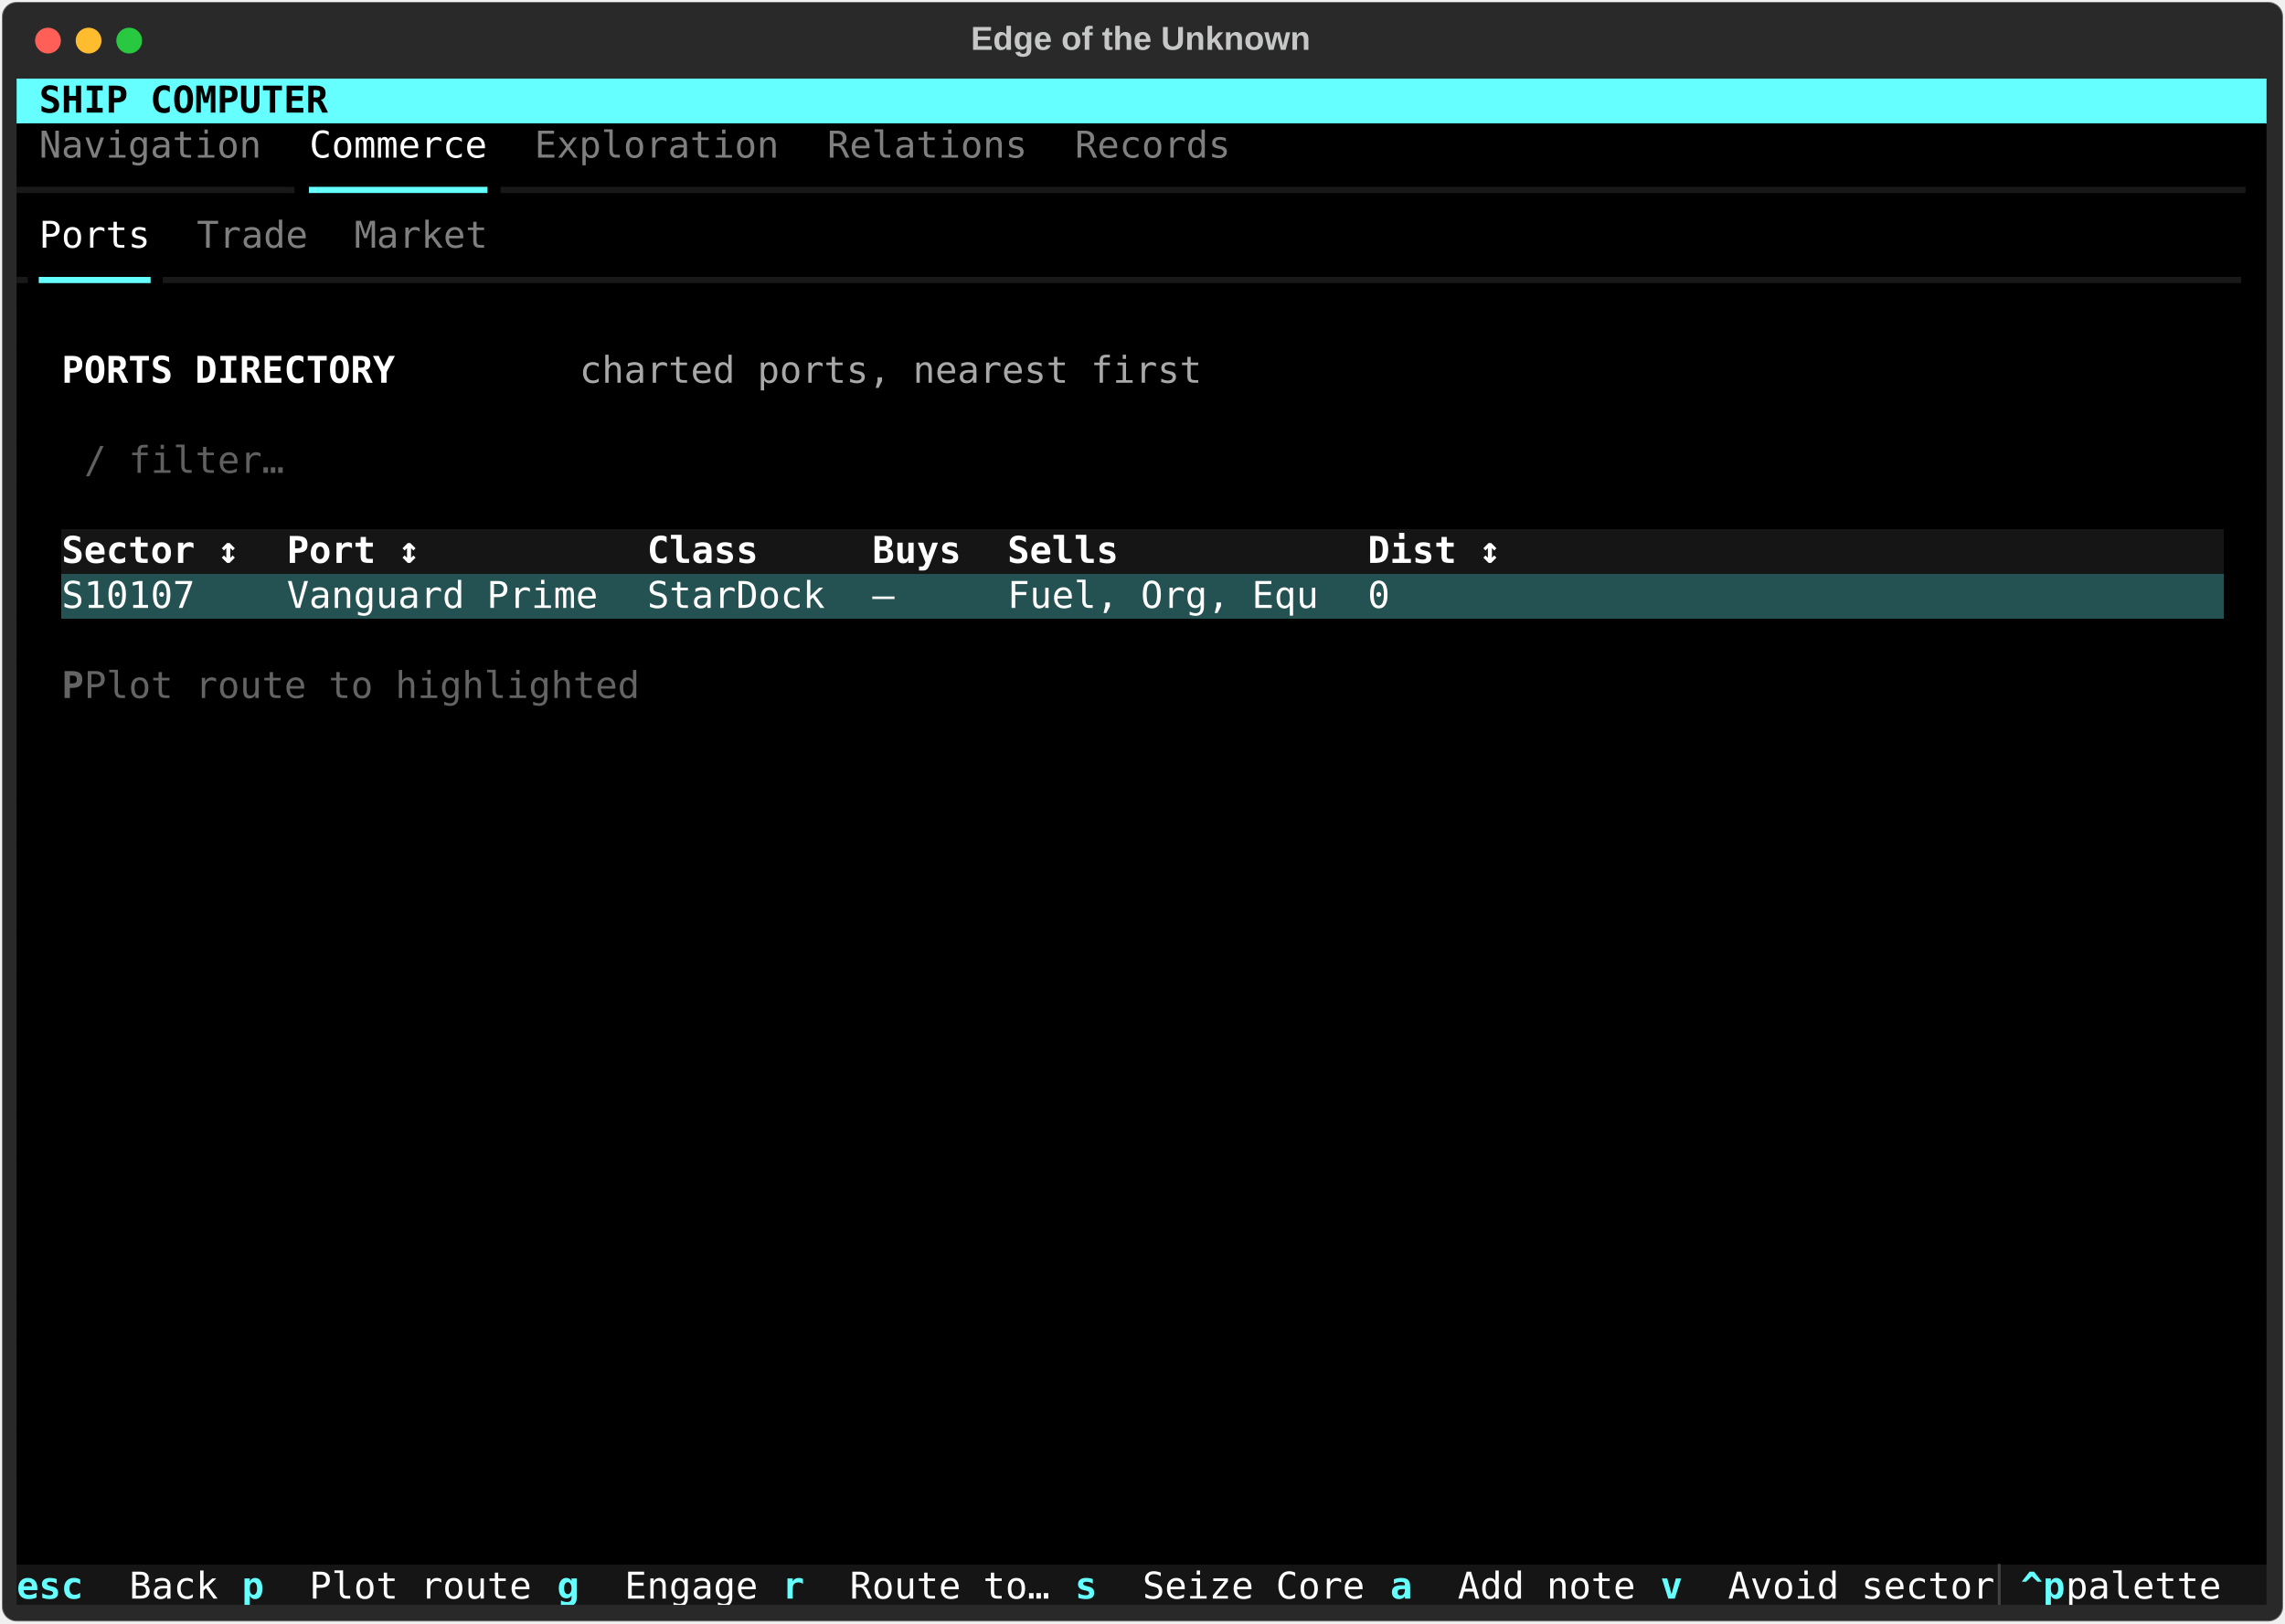
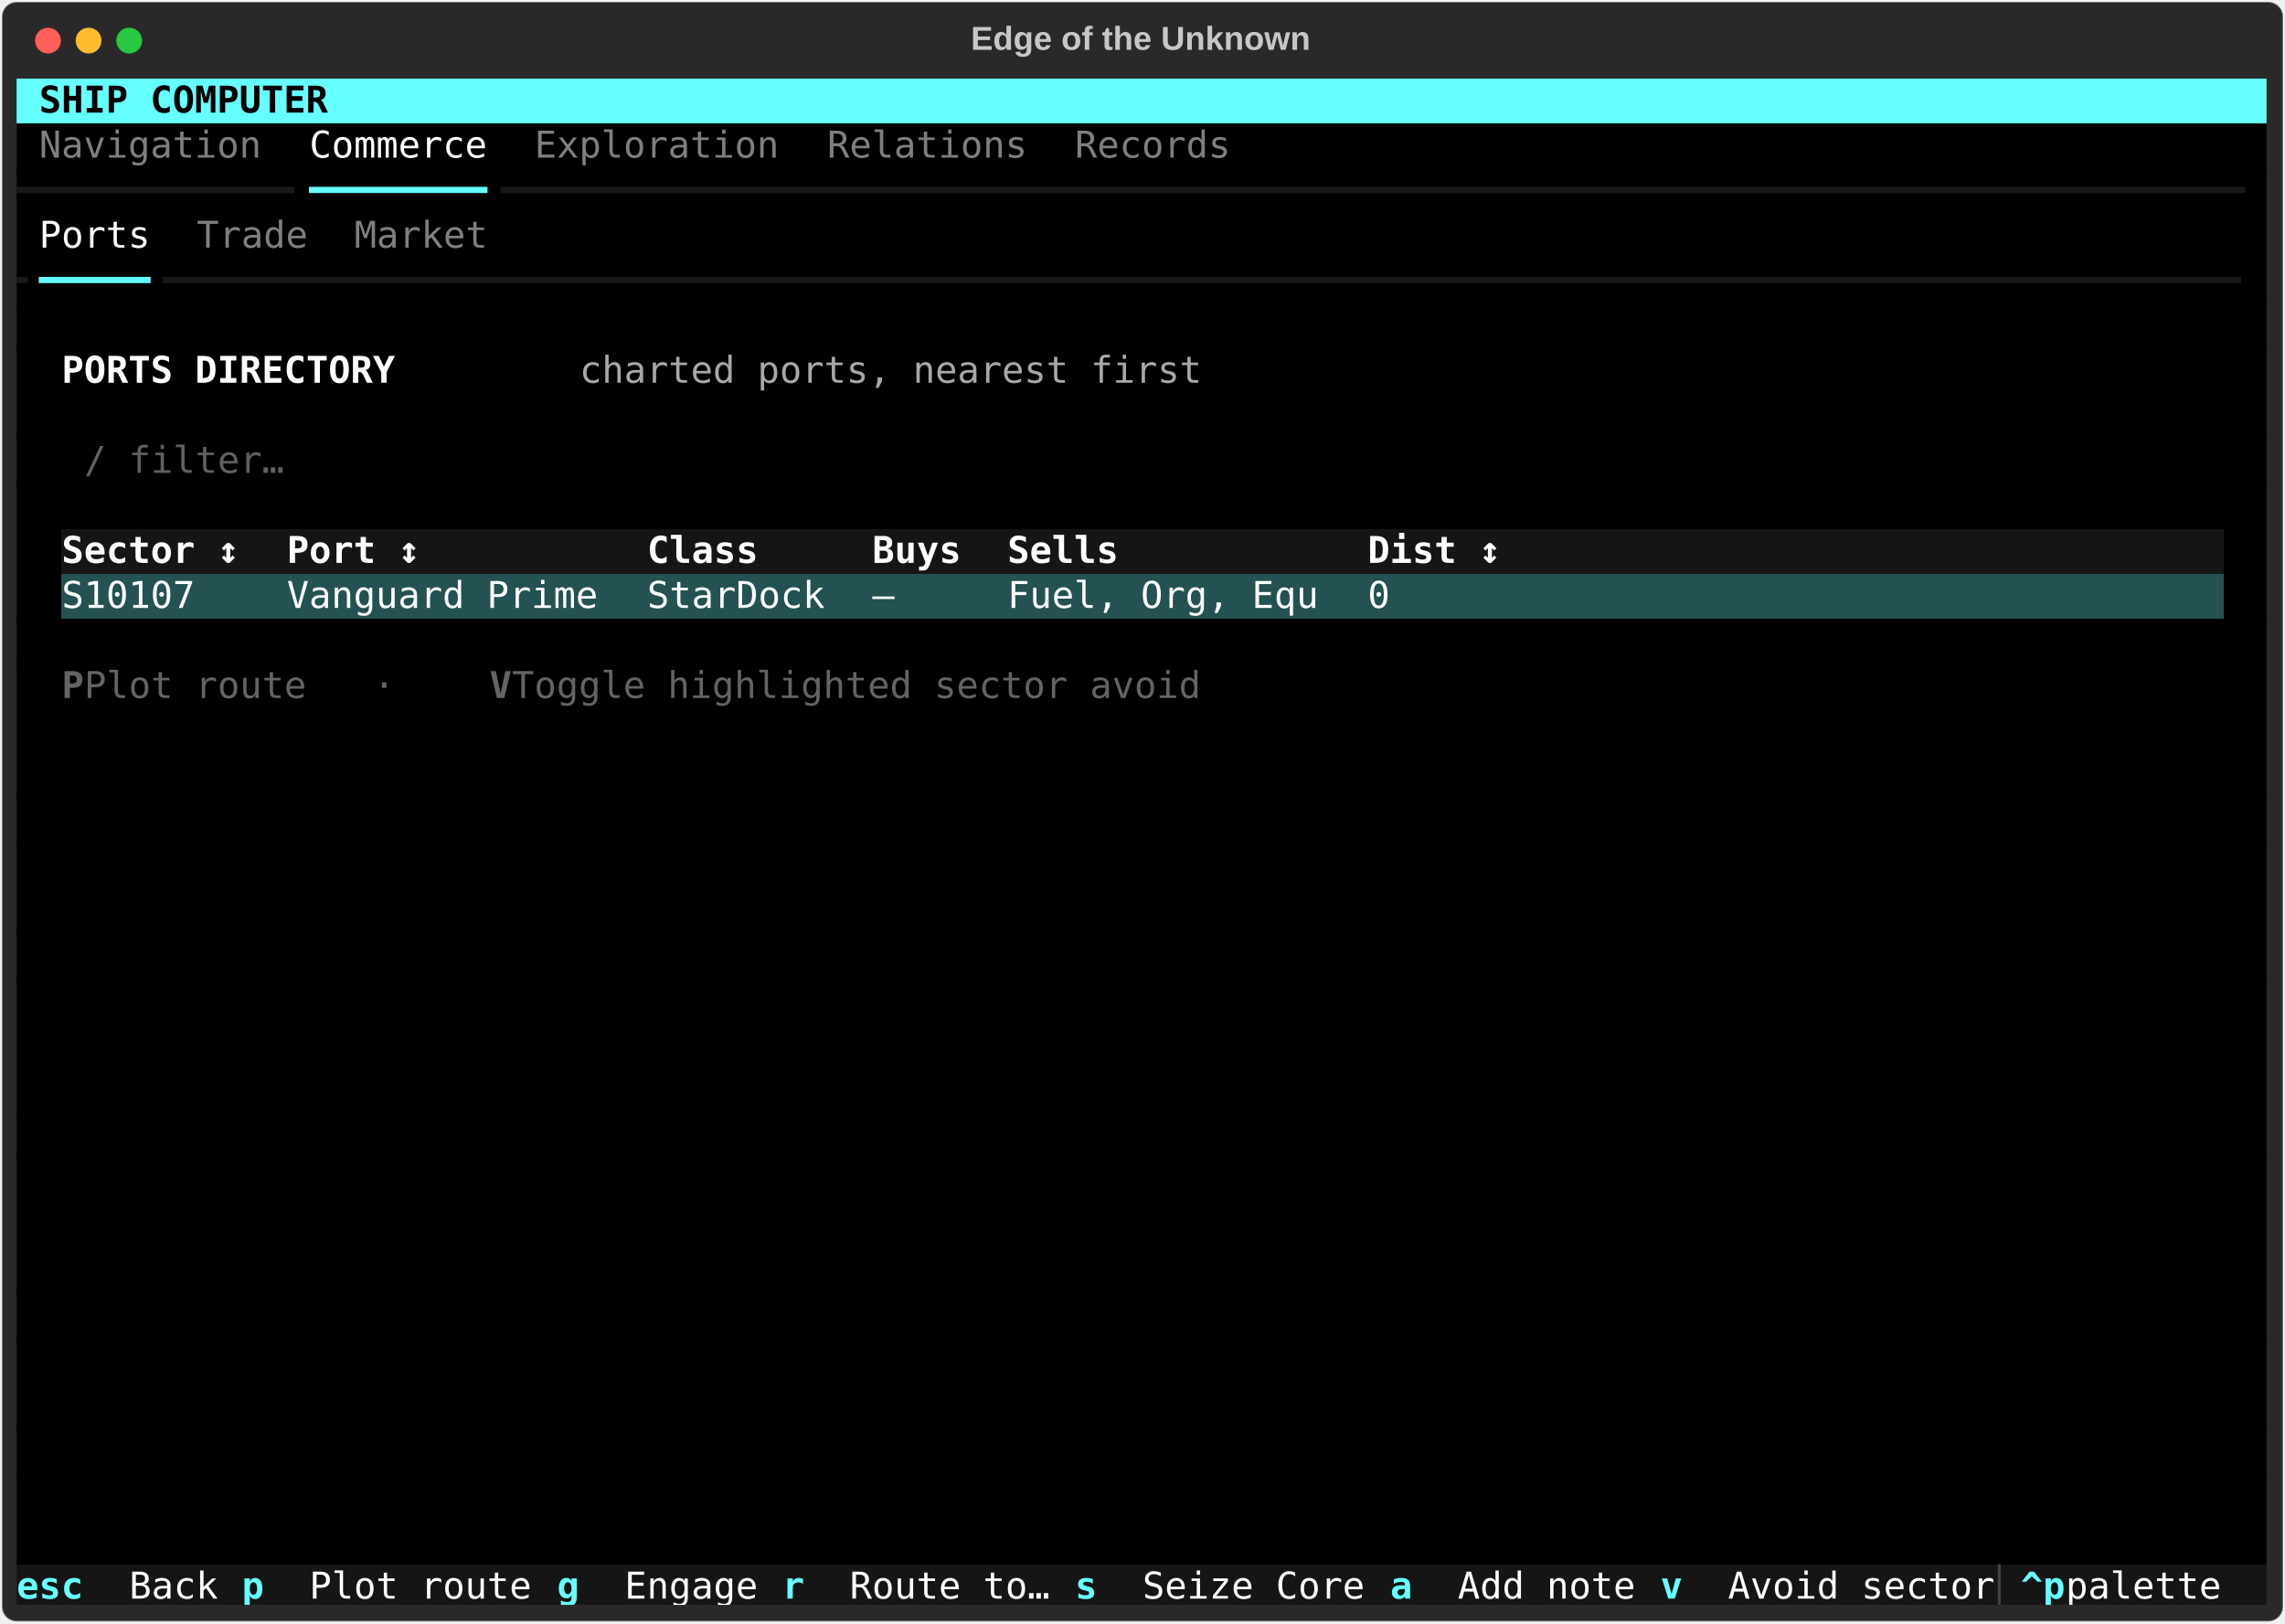
<svg xmlns="http://www.w3.org/2000/svg" class="rich-terminal" viewBox="0 0 1238 879.6">
  <style>

    @font-face {
        font-family: "Fira Code";
        src: local("FiraCode-Regular"),
                url("https://cdnjs.cloudflare.com/ajax/libs/firacode/6.2.0/woff2/FiraCode-Regular.woff2") format("woff2"),
                url("https://cdnjs.cloudflare.com/ajax/libs/firacode/6.2.0/woff/FiraCode-Regular.woff") format("woff");
        font-style: normal;
        font-weight: 400;
    }
    @font-face {
        font-family: "Fira Code";
        src: local("FiraCode-Bold"),
                url("https://cdnjs.cloudflare.com/ajax/libs/firacode/6.2.0/woff2/FiraCode-Bold.woff2") format("woff2"),
                url("https://cdnjs.cloudflare.com/ajax/libs/firacode/6.2.0/woff/FiraCode-Bold.woff") format("woff");
        font-style: bold;
        font-weight: 700;
    }

    .terminal-matrix {
        font-family: Fira Code, monospace;
        font-size: 20px;
        line-height: 24.4px;
        font-variant-east-asian: full-width;
    }

    .terminal-title {
        font-size: 18px;
        font-weight: bold;
        font-family: arial;
    }

    .terminal-r1 { fill: #c5c8c6 }
.terminal-r2 { fill: #000000;font-weight: bold }
.terminal-r3 { fill: #7f7f7f }
.terminal-r4 { fill: #ffffff }
.terminal-r5 { fill: #191919 }
.terminal-r6 { fill: #66ffff }
.terminal-r7 { fill: #ffffff;font-weight: bold }
.terminal-r8 { fill: #a8a8a8 }
.terminal-r9 { fill: #606060 }
.terminal-r10 { fill: #999999 }
.terminal-r11 { fill: #646464;font-weight: bold }
.terminal-r12 { fill: #646464 }
.terminal-r13 { fill: #66ffff;font-weight: bold }
.terminal-r14 { fill: #434343 }
    </style>
  <defs>
    <clipPath id="terminal-clip-terminal">
      <rect x="0" y="0" width="1219.0" height="828.6" />
    </clipPath>
    <clipPath id="terminal-line-0">
      <rect x="0" y="1.5" width="1220" height="24.65" />
    </clipPath>
    <clipPath id="terminal-line-1">
      <rect x="0" y="25.9" width="1220" height="24.65" />
    </clipPath>
    <clipPath id="terminal-line-2">
      <rect x="0" y="50.3" width="1220" height="24.65" />
    </clipPath>
    <clipPath id="terminal-line-3">
      <rect x="0" y="74.7" width="1220" height="24.65" />
    </clipPath>
    <clipPath id="terminal-line-4">
      <rect x="0" y="99.1" width="1220" height="24.65" />
    </clipPath>
    <clipPath id="terminal-line-5">
      <rect x="0" y="123.5" width="1220" height="24.65" />
    </clipPath>
    <clipPath id="terminal-line-6">
      <rect x="0" y="147.9" width="1220" height="24.65" />
    </clipPath>
    <clipPath id="terminal-line-7">
      <rect x="0" y="172.3" width="1220" height="24.65" />
    </clipPath>
    <clipPath id="terminal-line-8">
      <rect x="0" y="196.7" width="1220" height="24.65" />
    </clipPath>
    <clipPath id="terminal-line-9">
      <rect x="0" y="221.1" width="1220" height="24.65" />
    </clipPath>
    <clipPath id="terminal-line-10">
      <rect x="0" y="245.5" width="1220" height="24.65" />
    </clipPath>
    <clipPath id="terminal-line-11">
      <rect x="0" y="269.9" width="1220" height="24.65" />
    </clipPath>
    <clipPath id="terminal-line-12">
      <rect x="0" y="294.3" width="1220" height="24.65" />
    </clipPath>
    <clipPath id="terminal-line-13">
      <rect x="0" y="318.7" width="1220" height="24.65" />
    </clipPath>
    <clipPath id="terminal-line-14">
      <rect x="0" y="343.1" width="1220" height="24.65" />
    </clipPath>
    <clipPath id="terminal-line-15">
      <rect x="0" y="367.5" width="1220" height="24.65" />
    </clipPath>
    <clipPath id="terminal-line-16">
      <rect x="0" y="391.9" width="1220" height="24.65" />
    </clipPath>
    <clipPath id="terminal-line-17">
      <rect x="0" y="416.3" width="1220" height="24.65" />
    </clipPath>
    <clipPath id="terminal-line-18">
      <rect x="0" y="440.7" width="1220" height="24.65" />
    </clipPath>
    <clipPath id="terminal-line-19">
      <rect x="0" y="465.1" width="1220" height="24.65" />
    </clipPath>
    <clipPath id="terminal-line-20">
      <rect x="0" y="489.5" width="1220" height="24.65" />
    </clipPath>
    <clipPath id="terminal-line-21">
      <rect x="0" y="513.9" width="1220" height="24.65" />
    </clipPath>
    <clipPath id="terminal-line-22">
      <rect x="0" y="538.3" width="1220" height="24.65" />
    </clipPath>
    <clipPath id="terminal-line-23">
      <rect x="0" y="562.7" width="1220" height="24.65" />
    </clipPath>
    <clipPath id="terminal-line-24">
      <rect x="0" y="587.1" width="1220" height="24.65" />
    </clipPath>
    <clipPath id="terminal-line-25">
      <rect x="0" y="611.5" width="1220" height="24.65" />
    </clipPath>
    <clipPath id="terminal-line-26">
      <rect x="0" y="635.9" width="1220" height="24.65" />
    </clipPath>
    <clipPath id="terminal-line-27">
      <rect x="0" y="660.3" width="1220" height="24.65" />
    </clipPath>
    <clipPath id="terminal-line-28">
      <rect x="0" y="684.7" width="1220" height="24.65" />
    </clipPath>
    <clipPath id="terminal-line-29">
      <rect x="0" y="709.1" width="1220" height="24.65" />
    </clipPath>
    <clipPath id="terminal-line-30">
      <rect x="0" y="733.5" width="1220" height="24.65" />
    </clipPath>
    <clipPath id="terminal-line-31">
      <rect x="0" y="757.9" width="1220" height="24.65" />
    </clipPath>
    <clipPath id="terminal-line-32">
      <rect x="0" y="782.3" width="1220" height="24.65" />
    </clipPath>
  </defs>
  <rect fill="#292929" stroke="rgba(255,255,255,0.35)" stroke-width="1" x="1" y="1" width="1236" height="877.6" rx="8" />
  <text class="terminal-title" fill="#c5c8c6" text-anchor="middle" x="618" y="27">Edge of the Unknown</text>
  <g transform="translate(26,22)">
    <circle cx="0" cy="0" r="7" fill="#ff5f57" />
    <circle cx="22" cy="0" r="7" fill="#febc2e" />
    <circle cx="44" cy="0" r="7" fill="#28c840" />
  </g>
  <g transform="translate(9, 41)" clip-path="url(#terminal-clip-terminal)">
    <rect fill="#66ffff" x="0" y="1.5" width="12.2" height="24.65" shape-rendering="crispEdges" />
    <rect fill="#66ffff" x="12.2" y="1.5" width="158.6" height="24.65" shape-rendering="crispEdges" />
    <rect fill="#66ffff" x="170.8" y="1.5" width="1049.2" height="24.65" shape-rendering="crispEdges" />
    <rect fill="#000000" x="0" y="25.9" width="12.2" height="24.65" shape-rendering="crispEdges" />
    <rect fill="#000000" x="12.2" y="25.9" width="122" height="24.65" shape-rendering="crispEdges" />
    <rect fill="#000000" x="134.2" y="25.9" width="24.4" height="24.65" shape-rendering="crispEdges" />
    <rect fill="#000000" x="158.6" y="25.9" width="97.6" height="24.65" shape-rendering="crispEdges" />
    <rect fill="#000000" x="256.2" y="25.9" width="24.4" height="24.65" shape-rendering="crispEdges" />
    <rect fill="#000000" x="280.6" y="25.9" width="134.2" height="24.65" shape-rendering="crispEdges" />
    <rect fill="#000000" x="414.8" y="25.9" width="24.4" height="24.65" shape-rendering="crispEdges" />
    <rect fill="#000000" x="439.2" y="25.9" width="109.8" height="24.65" shape-rendering="crispEdges" />
    <rect fill="#000000" x="549" y="25.9" width="24.4" height="24.65" shape-rendering="crispEdges" />
    <rect fill="#000000" x="573.4" y="25.9" width="85.4" height="24.65" shape-rendering="crispEdges" />
    <rect fill="#000000" x="658.8" y="25.9" width="561.2" height="24.65" shape-rendering="crispEdges" />
    <rect fill="#000000" x="0" y="50.3" width="158.6" height="24.65" shape-rendering="crispEdges" />
    <rect fill="#000000" x="158.6" y="50.3" width="97.6" height="24.65" shape-rendering="crispEdges" />
    <rect fill="#000000" x="256.2" y="50.3" width="963.8" height="24.65" shape-rendering="crispEdges" />
    <rect fill="#000000" x="0" y="74.7" width="12.2" height="24.65" shape-rendering="crispEdges" />
    <rect fill="#000000" x="12.2" y="74.7" width="61" height="24.65" shape-rendering="crispEdges" />
    <rect fill="#000000" x="73.2" y="74.7" width="24.4" height="24.65" shape-rendering="crispEdges" />
    <rect fill="#000000" x="97.6" y="74.7" width="61" height="24.65" shape-rendering="crispEdges" />
    <rect fill="#000000" x="158.6" y="74.7" width="24.4" height="24.65" shape-rendering="crispEdges" />
    <rect fill="#000000" x="183" y="74.7" width="73.2" height="24.65" shape-rendering="crispEdges" />
    <rect fill="#000000" x="256.2" y="74.7" width="963.8" height="24.65" shape-rendering="crispEdges" />
    <rect fill="#000000" x="0" y="99.1" width="12.2" height="24.65" shape-rendering="crispEdges" />
    <rect fill="#000000" x="12.2" y="99.1" width="61" height="24.65" shape-rendering="crispEdges" />
    <rect fill="#000000" x="73.2" y="99.1" width="1146.8" height="24.65" shape-rendering="crispEdges" />
    <rect fill="#000000" x="0" y="123.5" width="1220" height="24.65" shape-rendering="crispEdges" />
    <rect fill="#000000" x="0" y="147.9" width="24.4" height="24.65" shape-rendering="crispEdges" />
    <rect fill="#000000" x="24.4" y="147.9" width="183" height="24.65" shape-rendering="crispEdges" />
    <rect fill="#000000" x="207.4" y="147.9" width="97.6" height="24.65" shape-rendering="crispEdges" />
    <rect fill="#000000" x="305" y="147.9" width="341.6" height="24.65" shape-rendering="crispEdges" />
    <rect fill="#000000" x="646.6" y="147.9" width="573.4" height="24.65" shape-rendering="crispEdges" />
    <rect fill="#000000" x="0" y="172.3" width="1220" height="24.65" shape-rendering="crispEdges" />
    <rect fill="#000000" x="0" y="196.7" width="36.6" height="24.65" shape-rendering="crispEdges" />
    <rect fill="#000000" x="36.6" y="196.7" width="109.8" height="24.65" shape-rendering="crispEdges" />
    <rect fill="#000000" x="146.4" y="196.7" width="1037" height="24.65" shape-rendering="crispEdges" />
    <rect fill="#000000" x="1183.4" y="196.7" width="36.6" height="24.65" shape-rendering="crispEdges" />
    <rect fill="#000000" x="0" y="221.1" width="1220" height="24.65" shape-rendering="crispEdges" />
    <rect fill="#000000" x="0" y="245.5" width="24.4" height="24.65" shape-rendering="crispEdges" />
    <rect fill="#151515" x="24.4" y="245.5" width="122" height="24.65" shape-rendering="crispEdges" />
    <rect fill="#151515" x="146.4" y="245.5" width="195.2" height="24.65" shape-rendering="crispEdges" />
    <rect fill="#151515" x="341.6" y="245.5" width="122" height="24.65" shape-rendering="crispEdges" />
    <rect fill="#151515" x="463.6" y="245.5" width="73.2" height="24.65" shape-rendering="crispEdges" />
    <rect fill="#151515" x="536.8" y="245.5" width="195.2" height="24.65" shape-rendering="crispEdges" />
    <rect fill="#151515" x="732" y="245.5" width="97.6" height="24.65" shape-rendering="crispEdges" />
    <rect fill="#151515" x="829.6" y="245.5" width="366" height="24.65" shape-rendering="crispEdges" />
    <rect fill="#000000" x="1195.6" y="245.5" width="24.4" height="24.65" shape-rendering="crispEdges" />
    <rect fill="#000000" x="0" y="269.9" width="24.4" height="24.65" shape-rendering="crispEdges" />
    <rect fill="#245151" x="24.4" y="269.9" width="122" height="24.65" shape-rendering="crispEdges" />
    <rect fill="#245151" x="146.4" y="269.9" width="195.2" height="24.65" shape-rendering="crispEdges" />
    <rect fill="#245151" x="341.6" y="269.9" width="122" height="24.65" shape-rendering="crispEdges" />
    <rect fill="#245151" x="463.6" y="269.9" width="73.2" height="24.65" shape-rendering="crispEdges" />
    <rect fill="#245151" x="536.8" y="269.9" width="195.2" height="24.65" shape-rendering="crispEdges" />
    <rect fill="#245151" x="732" y="269.9" width="97.6" height="24.65" shape-rendering="crispEdges" />
    <rect fill="#245151" x="829.6" y="269.9" width="366" height="24.65" shape-rendering="crispEdges" />
    <rect fill="#000000" x="1195.6" y="269.9" width="24.4" height="24.65" shape-rendering="crispEdges" />
    <rect fill="#000000" x="0" y="294.3" width="1220" height="24.65" shape-rendering="crispEdges" />
    <rect fill="#000000" x="0" y="318.7" width="24.4" height="24.65" shape-rendering="crispEdges" />
    <rect fill="#000000" x="24.4" y="318.7" width="12.2" height="24.65" shape-rendering="crispEdges" />
-     <rect fill="#000000" x="36.6" y="318.7" width="317.2" height="24.65" shape-rendering="crispEdges" />
-     <rect fill="#000000" x="353.8" y="318.7" width="866.2" height="24.65" shape-rendering="crispEdges" />
+     <rect fill="#000000" x="36.6" y="318.7" width="219.6" height="24.65" shape-rendering="crispEdges" />
+     <rect fill="#000000" x="256.2" y="318.7" width="12.2" height="24.65" shape-rendering="crispEdges" />
+     <rect fill="#000000" x="268.4" y="318.7" width="390.4" height="24.65" shape-rendering="crispEdges" />
+     <rect fill="#000000" x="658.8" y="318.7" width="561.2" height="24.65" shape-rendering="crispEdges" />
    <rect fill="#000000" x="0" y="343.1" width="1220" height="24.65" shape-rendering="crispEdges" />
    <rect fill="#000000" x="0" y="367.5" width="1220" height="24.65" shape-rendering="crispEdges" />
    <rect fill="#000000" x="0" y="391.9" width="1220" height="24.65" shape-rendering="crispEdges" />
    <rect fill="#000000" x="0" y="416.3" width="1220" height="24.65" shape-rendering="crispEdges" />
    <rect fill="#000000" x="0" y="440.7" width="1220" height="24.65" shape-rendering="crispEdges" />
    <rect fill="#000000" x="0" y="465.1" width="1220" height="24.65" shape-rendering="crispEdges" />
    <rect fill="#000000" x="0" y="489.5" width="1220" height="24.65" shape-rendering="crispEdges" />
    <rect fill="#000000" x="0" y="513.9" width="1220" height="24.65" shape-rendering="crispEdges" />
    <rect fill="#000000" x="0" y="538.3" width="1220" height="24.65" shape-rendering="crispEdges" />
    <rect fill="#000000" x="0" y="562.7" width="1220" height="24.65" shape-rendering="crispEdges" />
    <rect fill="#000000" x="0" y="587.1" width="1220" height="24.65" shape-rendering="crispEdges" />
    <rect fill="#000000" x="0" y="611.5" width="1220" height="24.65" shape-rendering="crispEdges" />
    <rect fill="#000000" x="0" y="635.9" width="1220" height="24.65" shape-rendering="crispEdges" />
    <rect fill="#000000" x="0" y="660.3" width="1220" height="24.65" shape-rendering="crispEdges" />
    <rect fill="#000000" x="0" y="684.7" width="1220" height="24.65" shape-rendering="crispEdges" />
    <rect fill="#000000" x="0" y="709.1" width="1220" height="24.65" shape-rendering="crispEdges" />
    <rect fill="#000000" x="0" y="733.5" width="1220" height="24.65" shape-rendering="crispEdges" />
    <rect fill="#000000" x="0" y="757.9" width="1220" height="24.65" shape-rendering="crispEdges" />
    <rect fill="#000000" x="0" y="782.3" width="1220" height="24.65" shape-rendering="crispEdges" />
    <rect fill="#151515" x="0" y="806.7" width="61" height="24.65" shape-rendering="crispEdges" />
    <rect fill="#151515" x="61" y="806.7" width="61" height="24.65" shape-rendering="crispEdges" />
    <rect fill="#151515" x="122" y="806.7" width="36.6" height="24.65" shape-rendering="crispEdges" />
    <rect fill="#151515" x="158.6" y="806.7" width="134.2" height="24.65" shape-rendering="crispEdges" />
    <rect fill="#151515" x="292.8" y="806.7" width="36.6" height="24.65" shape-rendering="crispEdges" />
    <rect fill="#151515" x="329.4" y="806.7" width="85.4" height="24.65" shape-rendering="crispEdges" />
    <rect fill="#151515" x="414.8" y="806.7" width="36.6" height="24.65" shape-rendering="crispEdges" />
    <rect fill="#151515" x="451.4" y="806.7" width="122" height="24.65" shape-rendering="crispEdges" />
    <rect fill="#151515" x="573.4" y="806.7" width="36.6" height="24.65" shape-rendering="crispEdges" />
    <rect fill="#151515" x="610" y="806.7" width="134.2" height="24.65" shape-rendering="crispEdges" />
    <rect fill="#151515" x="744.2" y="806.7" width="36.6" height="24.65" shape-rendering="crispEdges" />
    <rect fill="#151515" x="780.8" y="806.7" width="109.8" height="24.65" shape-rendering="crispEdges" />
    <rect fill="#151515" x="890.6" y="806.7" width="36.6" height="24.65" shape-rendering="crispEdges" />
    <rect fill="#151515" x="927.2" y="806.7" width="146.4" height="24.65" shape-rendering="crispEdges" />
    <rect fill="#151515" x="1073.6" y="806.7" width="12.2" height="24.65" shape-rendering="crispEdges" />
    <rect fill="#151515" x="1085.8" y="806.7" width="24.4" height="24.65" shape-rendering="crispEdges" />
    <rect fill="#151515" x="1110.2" y="806.7" width="97.6" height="24.65" shape-rendering="crispEdges" />
    <rect fill="#151515" x="1207.8" y="806.7" width="12.2" height="24.65" shape-rendering="crispEdges" />
    <g class="terminal-matrix">
      <text class="terminal-r2" x="12.2" y="20" textLength="158.6" clip-path="url(#terminal-line-0)">SHIP COMPUTER</text>
      <text class="terminal-r1" x="1220" y="20" textLength="12.2" clip-path="url(#terminal-line-0)">
</text>
      <text class="terminal-r3" x="12.2" y="44.4" textLength="122" clip-path="url(#terminal-line-1)">Navigation</text>
      <text class="terminal-r4" x="158.6" y="44.4" textLength="97.6" clip-path="url(#terminal-line-1)">Commerce</text>
      <text class="terminal-r3" x="280.6" y="44.4" textLength="134.2" clip-path="url(#terminal-line-1)">Exploration</text>
      <text class="terminal-r3" x="439.2" y="44.4" textLength="109.8" clip-path="url(#terminal-line-1)">Relations</text>
      <text class="terminal-r3" x="573.4" y="44.4" textLength="85.4" clip-path="url(#terminal-line-1)">Records</text>
      <text class="terminal-r1" x="1220" y="44.4" textLength="12.2" clip-path="url(#terminal-line-1)">
</text>
      <text class="terminal-r5" x="0" y="68.8" textLength="158.6" clip-path="url(#terminal-line-2)">━━━━━━━━━━━━╸</text>
      <text class="terminal-r6" x="158.6" y="68.8" textLength="97.6" clip-path="url(#terminal-line-2)">━━━━━━━━</text>
      <text class="terminal-r5" x="256.2" y="68.8" textLength="963.8" clip-path="url(#terminal-line-2)">╺━━━━━━━━━━━━━━━━━━━━━━━━━━━━━━━━━━━━━━━━━━━━━━━━━━━━━━━━━━━━━━━━━━━━━━━━━━━━━━</text>
      <text class="terminal-r1" x="1220" y="68.8" textLength="12.2" clip-path="url(#terminal-line-2)">
</text>
      <text class="terminal-r4" x="12.2" y="93.2" textLength="61" clip-path="url(#terminal-line-3)">Ports</text>
      <text class="terminal-r3" x="97.6" y="93.2" textLength="61" clip-path="url(#terminal-line-3)">Trade</text>
      <text class="terminal-r3" x="183" y="93.2" textLength="73.2" clip-path="url(#terminal-line-3)">Market</text>
      <text class="terminal-r1" x="1220" y="93.2" textLength="12.2" clip-path="url(#terminal-line-3)">
</text>
      <text class="terminal-r5" x="0" y="117.6" textLength="12.2" clip-path="url(#terminal-line-4)">╸</text>
      <text class="terminal-r6" x="12.2" y="117.6" textLength="61" clip-path="url(#terminal-line-4)">━━━━━</text>
      <text class="terminal-r5" x="73.2" y="117.6" textLength="1146.8" clip-path="url(#terminal-line-4)">╺━━━━━━━━━━━━━━━━━━━━━━━━━━━━━━━━━━━━━━━━━━━━━━━━━━━━━━━━━━━━━━━━━━━━━━━━━━━━━━━━━━━━━━━━━━━━━</text>
      <text class="terminal-r1" x="1220" y="117.6" textLength="12.2" clip-path="url(#terminal-line-4)">
</text>
      <text class="terminal-r1" x="1220" y="142" textLength="12.2" clip-path="url(#terminal-line-5)">
</text>
      <text class="terminal-r7" x="24.4" y="166.4" textLength="183" clip-path="url(#terminal-line-6)">PORTS DIRECTORY</text>
      <text class="terminal-r8" x="305" y="166.4" textLength="341.6" clip-path="url(#terminal-line-6)">charted ports, nearest first</text>
      <text class="terminal-r1" x="1220" y="166.4" textLength="12.2" clip-path="url(#terminal-line-6)">
</text>
      <text class="terminal-r1" x="1220" y="190.8" textLength="12.2" clip-path="url(#terminal-line-7)">
</text>
      <text class="terminal-r9" x="36.6" y="215.2" textLength="109.8" clip-path="url(#terminal-line-8)">/ filter…</text>
      <text class="terminal-r1" x="1220" y="215.2" textLength="12.2" clip-path="url(#terminal-line-8)">
</text>
      <text class="terminal-r1" x="1220" y="239.6" textLength="12.2" clip-path="url(#terminal-line-9)">
</text>
      <text class="terminal-r7" x="24.4" y="264" textLength="122" clip-path="url(#terminal-line-10)"> Sector ↕ </text>
      <text class="terminal-r7" x="146.4" y="264" textLength="195.2" clip-path="url(#terminal-line-10)"> Port ↕         </text>
      <text class="terminal-r7" x="341.6" y="264" textLength="122" clip-path="url(#terminal-line-10)"> Class    </text>
      <text class="terminal-r7" x="463.6" y="264" textLength="73.2" clip-path="url(#terminal-line-10)"> Buys </text>
      <text class="terminal-r7" x="536.8" y="264" textLength="195.2" clip-path="url(#terminal-line-10)"> Sells          </text>
      <text class="terminal-r7" x="732" y="264" textLength="97.6" clip-path="url(#terminal-line-10)"> Dist ↕ </text>
      <text class="terminal-r1" x="1220" y="264" textLength="12.2" clip-path="url(#terminal-line-10)">
</text>
      <text class="terminal-r4" x="24.4" y="288.4" textLength="122" clip-path="url(#terminal-line-11)"> S10107   </text>
      <text class="terminal-r4" x="146.4" y="288.4" textLength="195.2" clip-path="url(#terminal-line-11)"> Vanguard Prime </text>
      <text class="terminal-r4" x="341.6" y="288.4" textLength="122" clip-path="url(#terminal-line-11)"> StarDock </text>
      <text class="terminal-r4" x="463.6" y="288.4" textLength="73.2" clip-path="url(#terminal-line-11)"> —    </text>
      <text class="terminal-r4" x="536.8" y="288.4" textLength="195.2" clip-path="url(#terminal-line-11)"> Fuel, Org, Equ </text>
      <text class="terminal-r4" x="732" y="288.4" textLength="97.6" clip-path="url(#terminal-line-11)">      0 </text>
      <text class="terminal-r1" x="1220" y="288.4" textLength="12.2" clip-path="url(#terminal-line-11)">
</text>
      <text class="terminal-r1" x="1220" y="312.8" textLength="12.2" clip-path="url(#terminal-line-12)">
</text>
      <text class="terminal-r11" x="24.4" y="337.2" textLength="12.2" clip-path="url(#terminal-line-13)">P</text>
-       <text class="terminal-r12" x="36.6" y="337.2" textLength="317.2" clip-path="url(#terminal-line-13)"> Plot route to highlighted</text>
+       <text class="terminal-r12" x="36.6" y="337.2" textLength="219.6" clip-path="url(#terminal-line-13)"> Plot route   ·   </text>
+       <text class="terminal-r11" x="256.2" y="337.2" textLength="12.2" clip-path="url(#terminal-line-13)">V</text>
+       <text class="terminal-r12" x="268.4" y="337.2" textLength="390.4" clip-path="url(#terminal-line-13)"> Toggle highlighted sector avoid</text>
      <text class="terminal-r1" x="1220" y="337.2" textLength="12.2" clip-path="url(#terminal-line-13)">
</text>
      <text class="terminal-r1" x="1220" y="361.6" textLength="12.2" clip-path="url(#terminal-line-14)">
</text>
      <text class="terminal-r1" x="1220" y="386" textLength="12.2" clip-path="url(#terminal-line-15)">
</text>
      <text class="terminal-r1" x="1220" y="410.4" textLength="12.2" clip-path="url(#terminal-line-16)">
</text>
      <text class="terminal-r1" x="1220" y="434.8" textLength="12.2" clip-path="url(#terminal-line-17)">
</text>
      <text class="terminal-r1" x="1220" y="459.2" textLength="12.2" clip-path="url(#terminal-line-18)">
</text>
      <text class="terminal-r1" x="1220" y="483.6" textLength="12.2" clip-path="url(#terminal-line-19)">
</text>
      <text class="terminal-r1" x="1220" y="508" textLength="12.2" clip-path="url(#terminal-line-20)">
</text>
      <text class="terminal-r1" x="1220" y="532.4" textLength="12.2" clip-path="url(#terminal-line-21)">
</text>
      <text class="terminal-r1" x="1220" y="556.8" textLength="12.2" clip-path="url(#terminal-line-22)">
</text>
      <text class="terminal-r1" x="1220" y="581.2" textLength="12.2" clip-path="url(#terminal-line-23)">
</text>
      <text class="terminal-r1" x="1220" y="605.6" textLength="12.2" clip-path="url(#terminal-line-24)">
</text>
      <text class="terminal-r1" x="1220" y="630" textLength="12.2" clip-path="url(#terminal-line-25)">
</text>
      <text class="terminal-r1" x="1220" y="654.4" textLength="12.2" clip-path="url(#terminal-line-26)">
</text>
      <text class="terminal-r1" x="1220" y="678.8" textLength="12.2" clip-path="url(#terminal-line-27)">
</text>
      <text class="terminal-r1" x="1220" y="703.2" textLength="12.2" clip-path="url(#terminal-line-28)">
</text>
      <text class="terminal-r1" x="1220" y="727.6" textLength="12.2" clip-path="url(#terminal-line-29)">
</text>
      <text class="terminal-r1" x="1220" y="752" textLength="12.2" clip-path="url(#terminal-line-30)">
</text>
      <text class="terminal-r1" x="1220" y="776.4" textLength="12.2" clip-path="url(#terminal-line-31)">
</text>
      <text class="terminal-r1" x="1220" y="800.8" textLength="12.2" clip-path="url(#terminal-line-32)">
</text>
      <text class="terminal-r13" x="0" y="825.2" textLength="61" clip-path="url(#terminal-line-33)"> esc </text>
      <text class="terminal-r4" x="61" y="825.2" textLength="61" clip-path="url(#terminal-line-33)">Back </text>
      <text class="terminal-r13" x="122" y="825.2" textLength="36.6" clip-path="url(#terminal-line-33)"> p </text>
      <text class="terminal-r4" x="158.6" y="825.2" textLength="134.2" clip-path="url(#terminal-line-33)">Plot route </text>
      <text class="terminal-r13" x="292.8" y="825.2" textLength="36.6" clip-path="url(#terminal-line-33)"> g </text>
      <text class="terminal-r4" x="329.4" y="825.2" textLength="85.4" clip-path="url(#terminal-line-33)">Engage </text>
      <text class="terminal-r13" x="414.8" y="825.2" textLength="36.6" clip-path="url(#terminal-line-33)"> r </text>
      <text class="terminal-r4" x="451.4" y="825.2" textLength="122" clip-path="url(#terminal-line-33)">Route to… </text>
      <text class="terminal-r13" x="573.4" y="825.2" textLength="36.6" clip-path="url(#terminal-line-33)"> s </text>
      <text class="terminal-r4" x="610" y="825.2" textLength="134.2" clip-path="url(#terminal-line-33)">Seize Core </text>
      <text class="terminal-r13" x="744.2" y="825.2" textLength="36.6" clip-path="url(#terminal-line-33)"> a </text>
      <text class="terminal-r4" x="780.8" y="825.2" textLength="109.8" clip-path="url(#terminal-line-33)">Add note </text>
      <text class="terminal-r13" x="890.6" y="825.2" textLength="36.6" clip-path="url(#terminal-line-33)"> v </text>
      <text class="terminal-r4" x="927.2" y="825.2" textLength="146.4" clip-path="url(#terminal-line-33)">Avoid sector</text>
      <text class="terminal-r14" x="1073.6" y="825.2" textLength="12.2" clip-path="url(#terminal-line-33)">▏</text>
      <text class="terminal-r13" x="1085.8" y="825.2" textLength="24.4" clip-path="url(#terminal-line-33)">^p</text>
      <text class="terminal-r4" x="1110.2" y="825.2" textLength="97.6" clip-path="url(#terminal-line-33)"> palette</text>
    </g>
  </g>
</svg>
